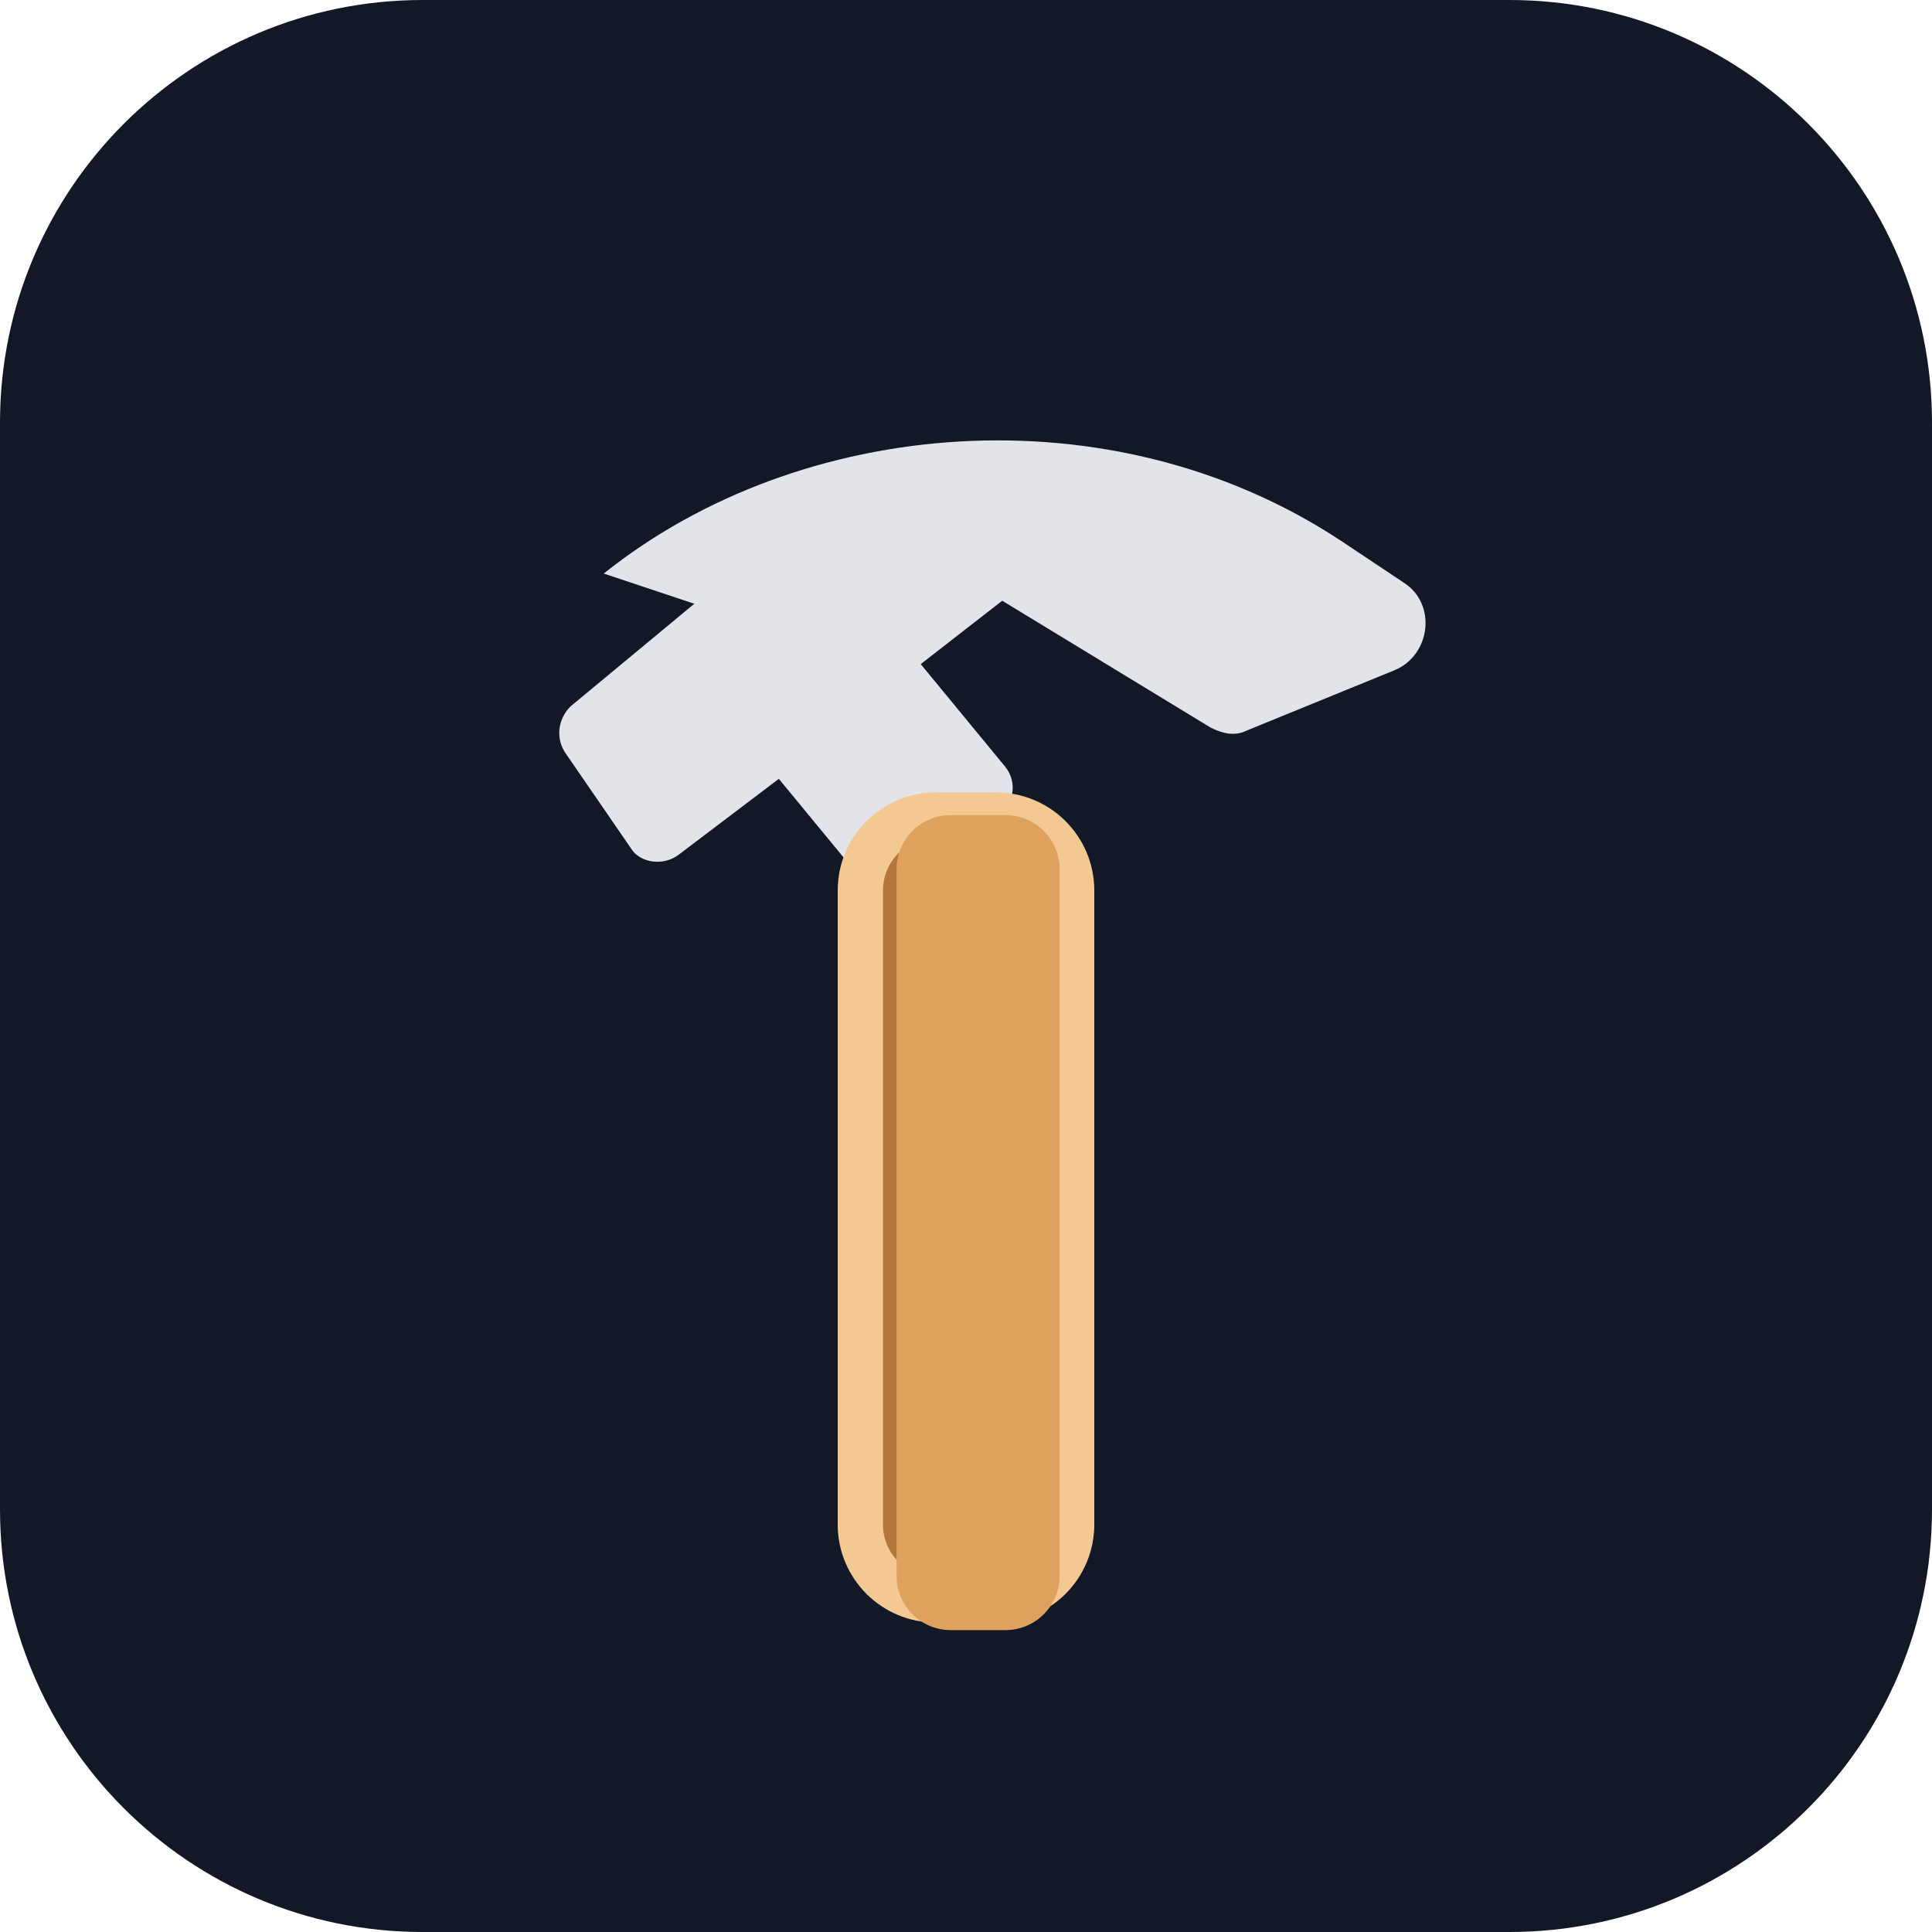
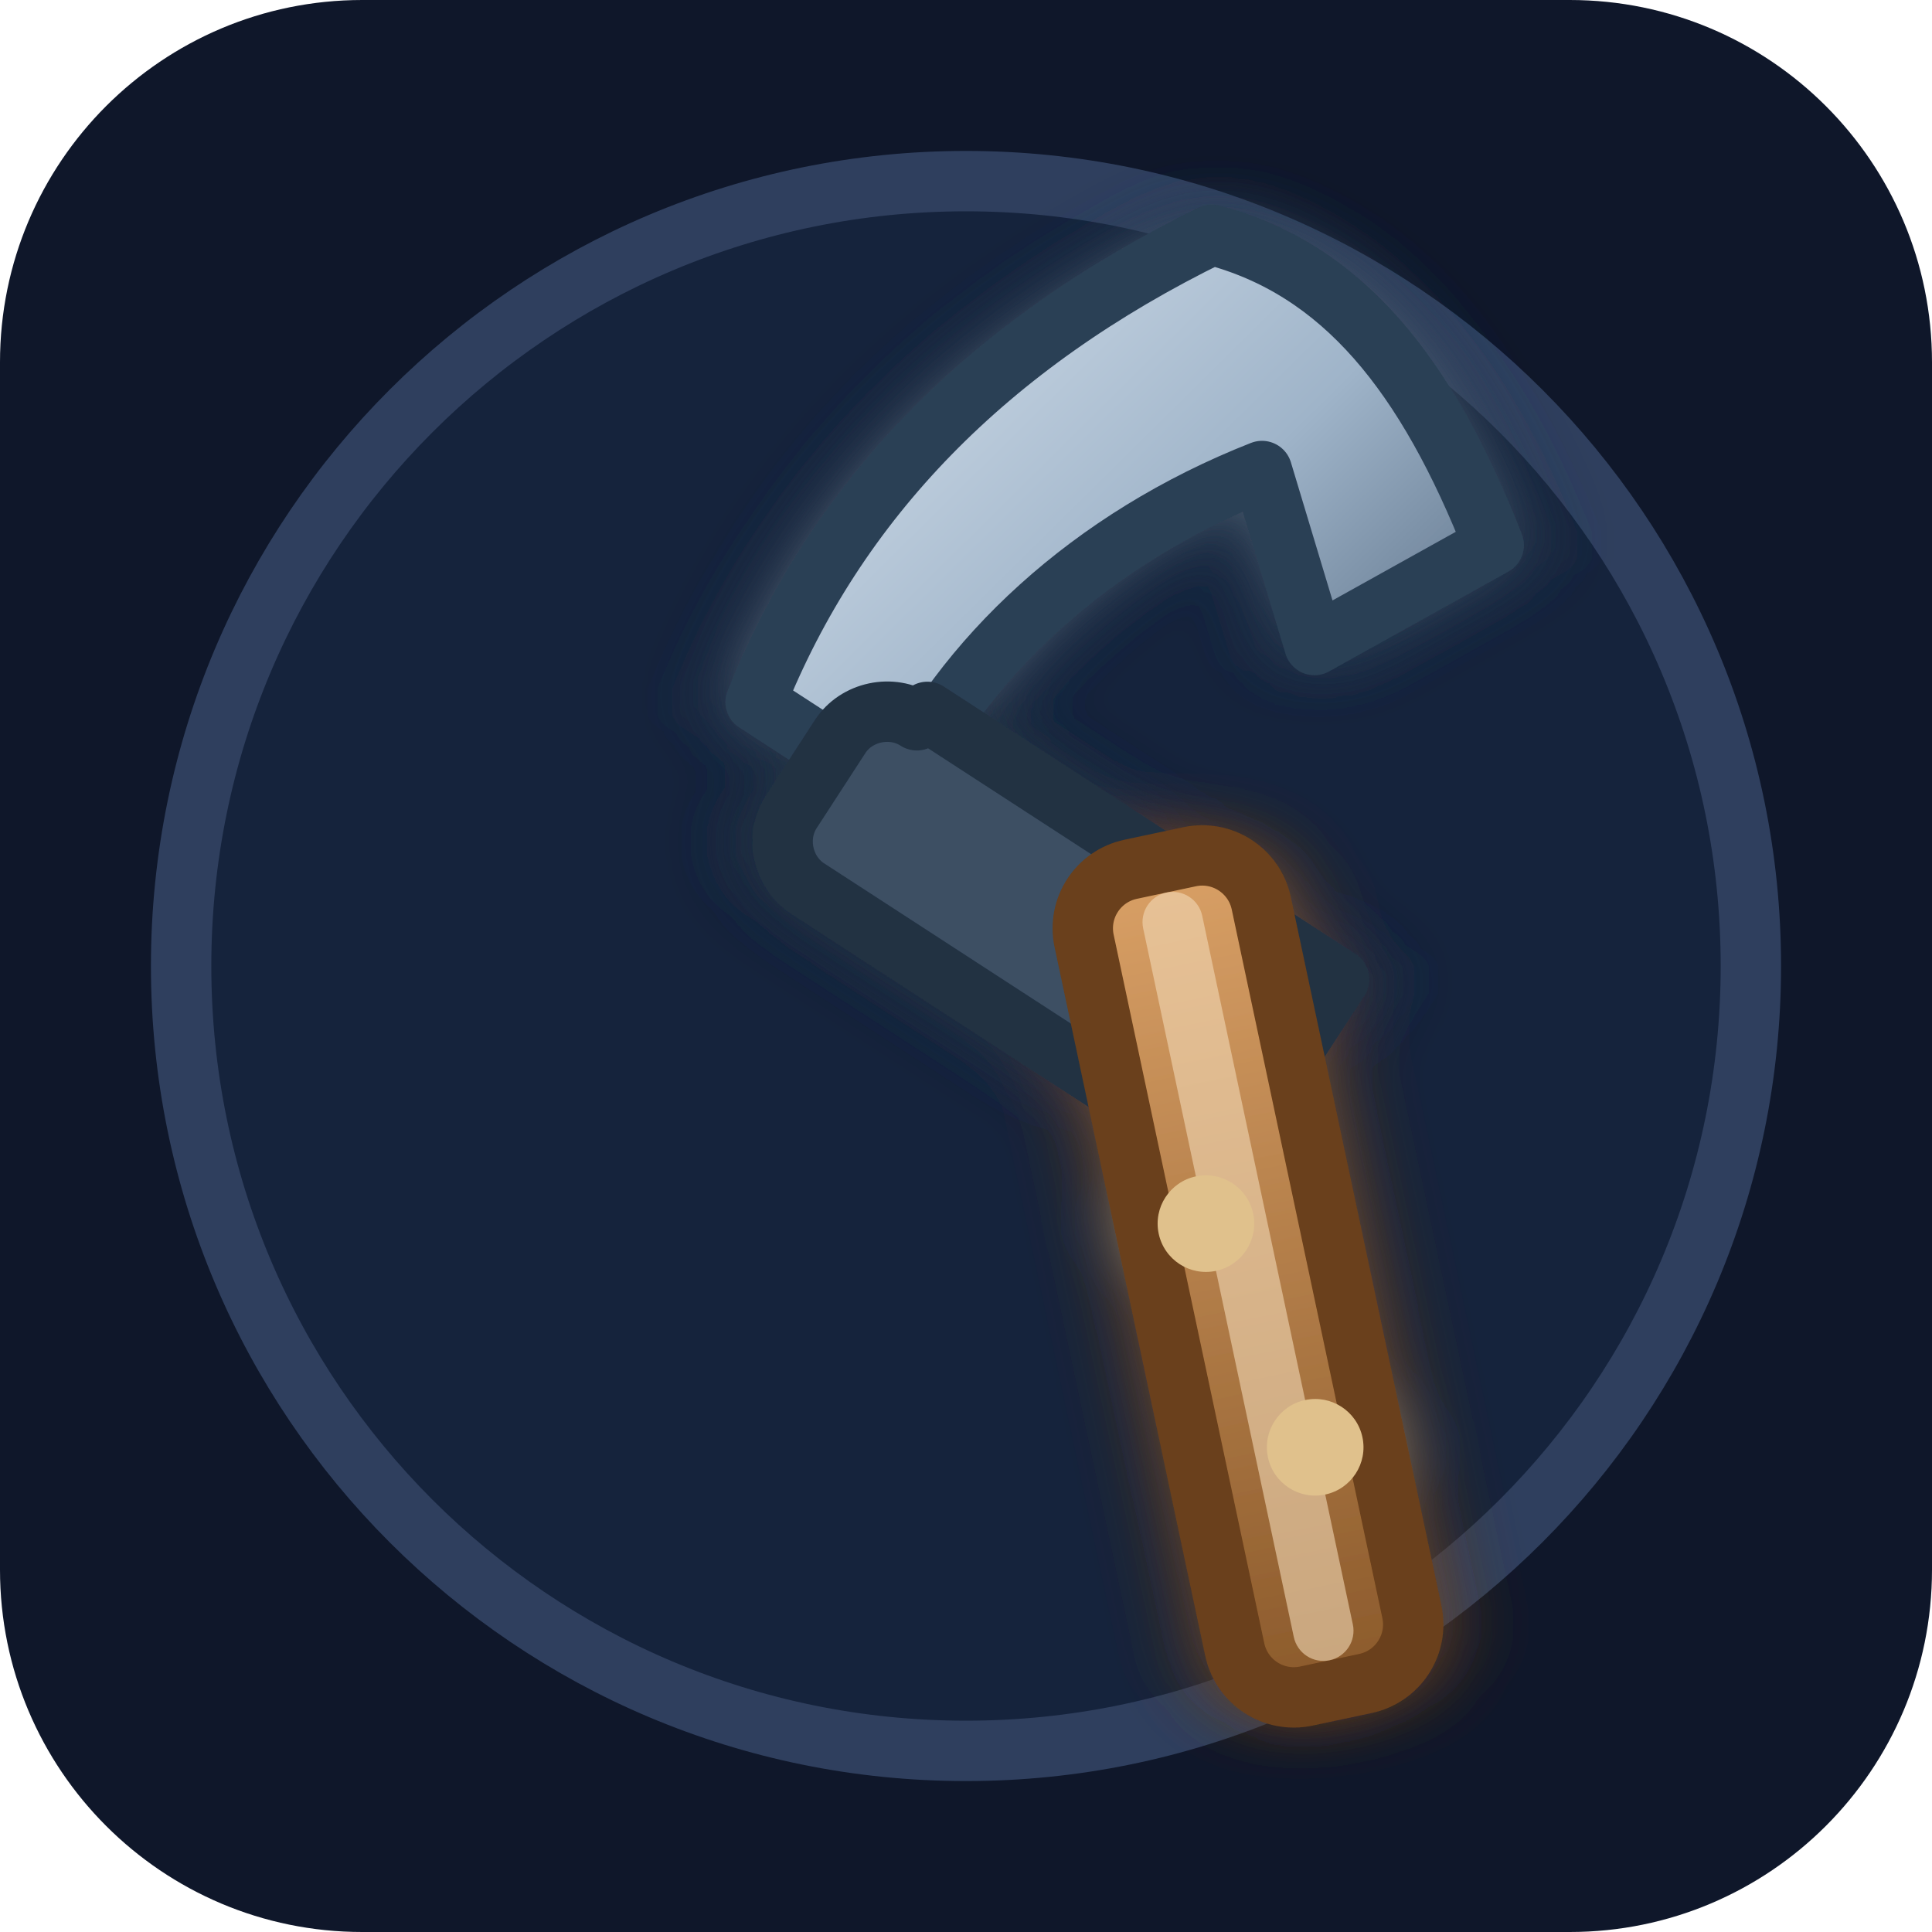
- <svg xmlns="http://www.w3.org/2000/svg" width="64" height="64" viewBox="0 0 64 64" fill="none">
-   <rect width="64" height="64" rx="14" fill="#121826" />
-   <path d="M20 19c6.5-5.2 16.8-6.1 24.4-1.1l2.1 1.4c1.1.7.9 2.4-.3 2.9l-4.9 2c-.4.2-.8.1-1.2-.1l-6.9-4.2-2.7 2.1 2.8 3.4c.4.5.3 1.2-.2 1.6l-2.9 2.4c-.5.4-1.2.3-1.6-.2l-2.8-3.4-3.3 2.5c-.5.4-1.3.3-1.6-.2l-2.2-3.2c-.3-.5-.2-1.1.2-1.5l4.1-3.4Z" fill="#F8FBFF" fill-opacity="0.9" />
-   <rect x="28.5" y="27" width="7" height="26" rx="2.5" fill="#B4763B" stroke="#F3C892" stroke-width="1.5" />
-   <path d="M31.5 27h1.8c1 0 1.8.8 1.8 1.8v23.4c0 1-.8 1.8-1.8 1.8h-1.8c-1 0-1.8-.8-1.8-1.8V28.8c0-1 .8-1.8 1.8-1.8Z" fill="#DFA25E" />
+ <svg xmlns="http://www.w3.org/2000/svg" viewBox="0 0 64 64" role="img" aria-label="Pickaxe icon">
+   <defs>
+     <linearGradient id="steel" x1="0" y1="0" x2="1" y2="1">
+       <stop offset="0%" stop-color="#d8e3ee" />
+       <stop offset="60%" stop-color="#9fb4c9" />
+       <stop offset="100%" stop-color="#5b7087" />
+     </linearGradient>
+     <linearGradient id="wood" x1="0" y1="0" x2="0" y2="1">
+       <stop offset="0%" stop-color="#d9a066" />
+       <stop offset="100%" stop-color="#8b5a2b" />
+     </linearGradient>
+     <filter id="glow" x="-30%" y="-30%" width="160%" height="160%">
+       <feGaussianBlur in="SourceGraphic" stdDeviation="1.2" result="blur" />
+       <feMerge>
+         <feMergeNode in="blur" />
+         <feMergeNode in="SourceGraphic" />
+       </feMerge>
+     </filter>
+   </defs>
+   <rect width="64" height="64" rx="12" fill="#0f172a" />
+   <circle cx="32" cy="32" r="26" fill="#15233c" stroke="#2f3f5e" stroke-width="2" />
+   <g transform="translate(10 6) rotate(-12 22 26)" filter="url(#glow)">
+     <path d="M35 4c-8 2-14 6-18 12l4 4c3-4 8-7 14-8l0.5 6L42 16C41 10 39 6 35 4z" fill="url(#steel)" stroke="#2c3f55" stroke-width="2" stroke-linejoin="round" />
+     <path d="M22.5 17.5 34 29l-5 5-11.6-11.6c-.7-.7-.7-1.9 0-2.6l2.1-2.1c.7-.7 1.9-.7 2.6 0z" fill="#3d4f63" stroke="#223243" stroke-width="2" stroke-linejoin="round" />
+     <rect x="26" y="24" width="6" height="28" rx="2" fill="url(#wood)" stroke="#6a3f1a" stroke-width="2" />
+     <rect x="28" y="25" width="2" height="26" rx="1" fill="#f2d8b5" opacity="0.6" />
+     <circle cx="28" cy="36" r="1.6" fill="#e0c18c" />
+     <circle cx="30" cy="44" r="1.6" fill="#e0c18c" />
+   </g>
</svg>
